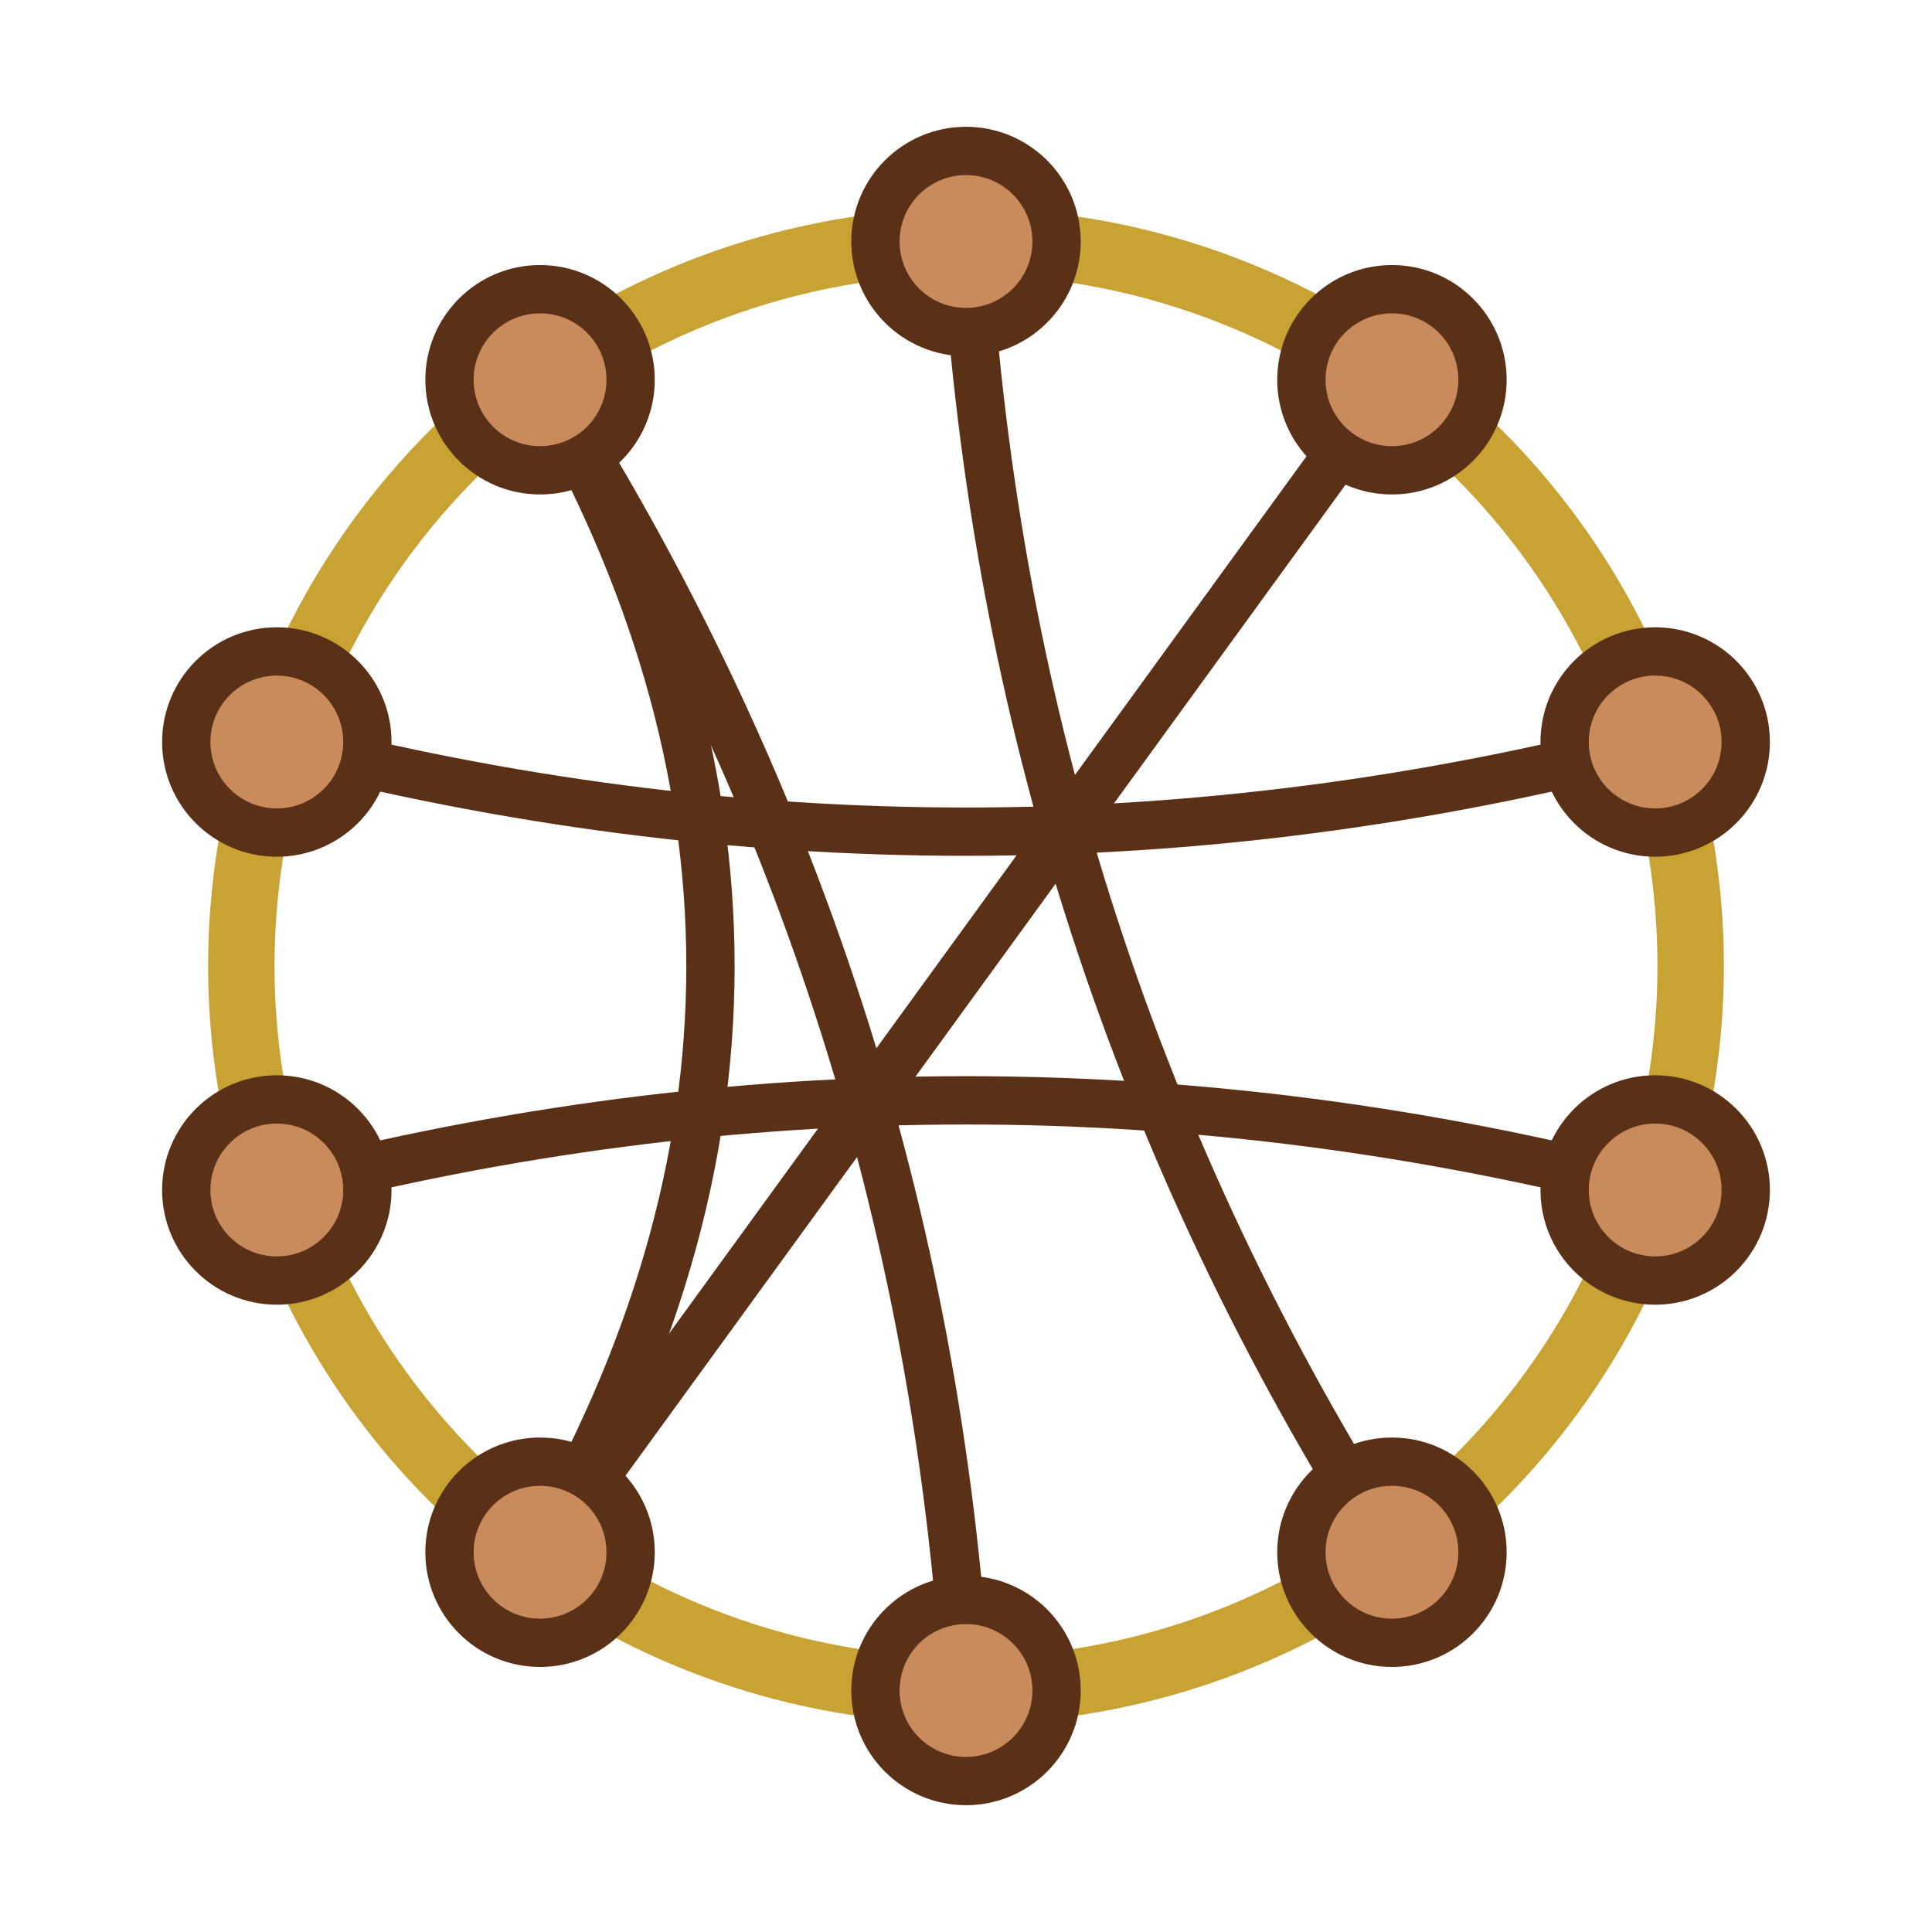
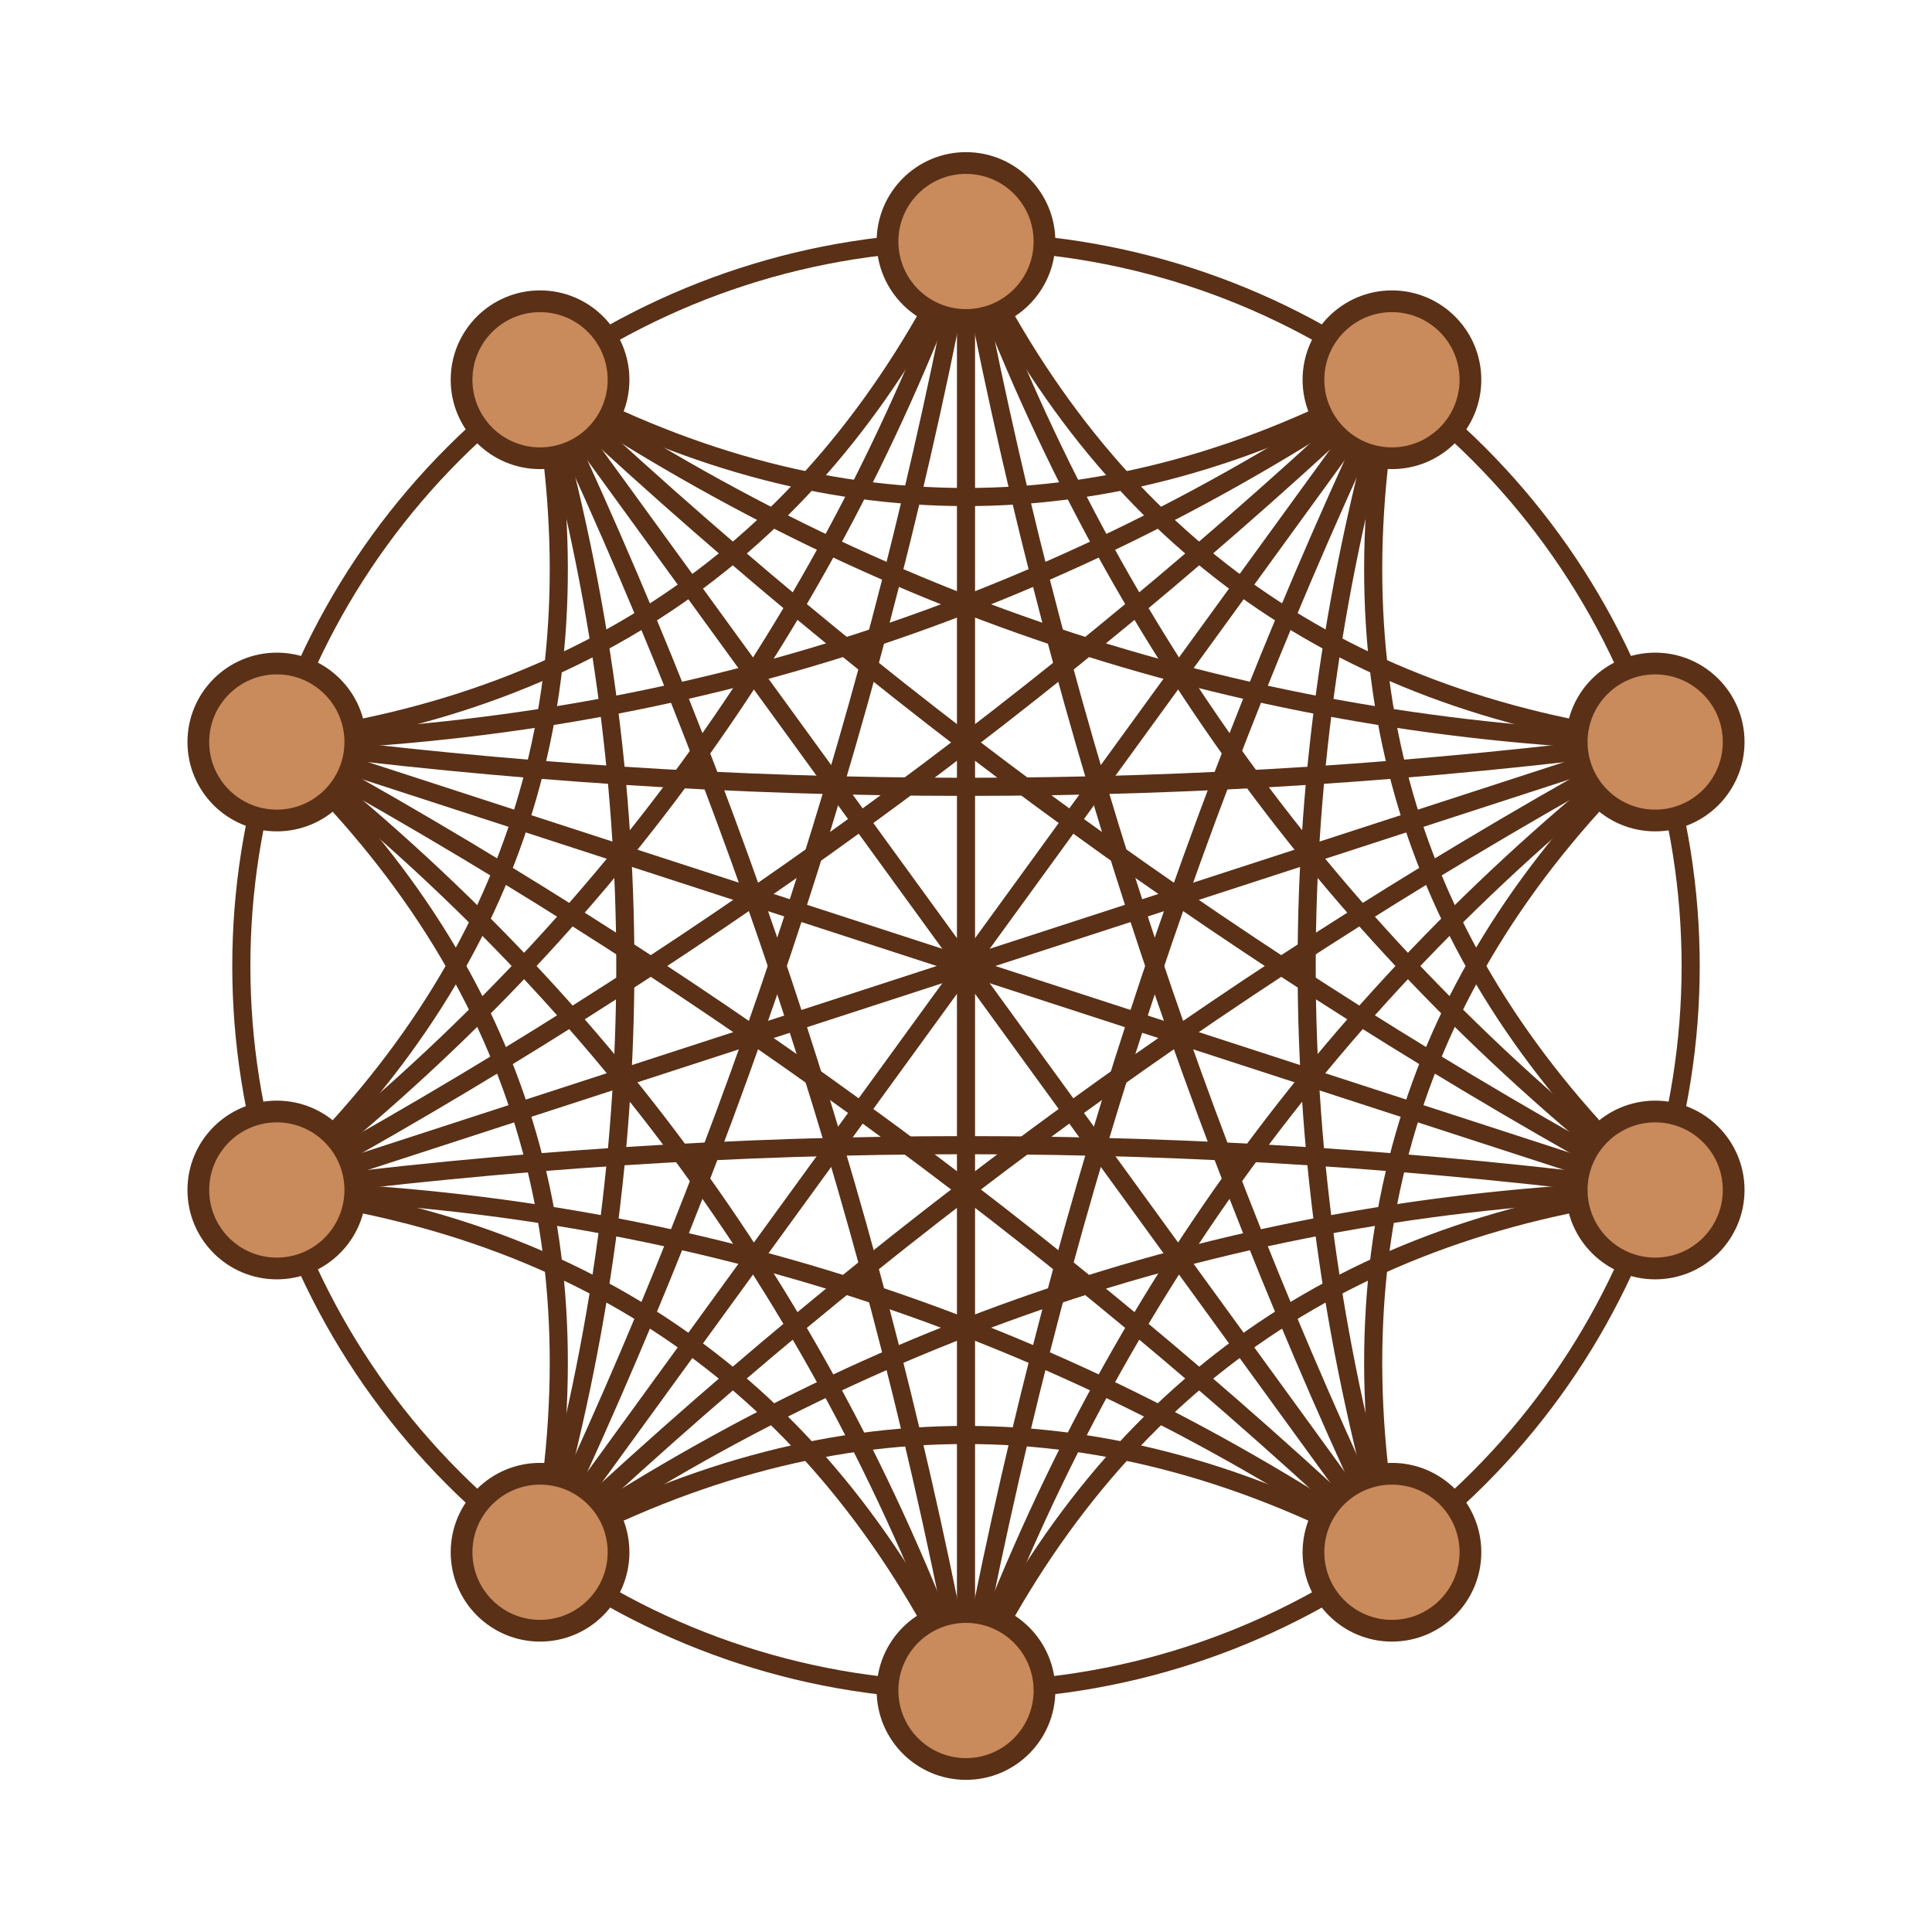
<svg xmlns="http://www.w3.org/2000/svg" viewBox="0 0 64 64" role="img" aria-label="">
-   <g fill="none" stroke="#c9a234" stroke-width="2.2" stroke-linecap="round">
+   <g fill="none" stroke="#5a3017" stroke-width="0.6" stroke-linecap="round">
    <path d="M32.00 8.00 A24 24 0 0 1 46.11 12.58" />
+     <path d="M32.00 8.00 Q38.85 22.58 54.83 24.58" />
+     <path d="M32.00 8.00 Q38.85 27.02 54.83 39.42" />
+     <path d="M32.00 8.00 Q36.23 30.62 46.11 51.42" />
+     <path d="M32.00 8.00 Q32.00 32.00 32.00 56.00" />
+     <path d="M32.00 8.00 Q27.77 30.62 17.89 51.42" />
+     <path d="M32.00 8.00 Q25.15 27.02 9.17 39.42" />
+     <path d="M32.00 8.00 Q25.15 22.58 9.17 24.58" />
+     <path d="M17.89 12.58 A24 24 0 0 1 32.00 8.00" />
    <path d="M46.11 12.58 A24 24 0 0 1 54.83 24.58" />
+     <path d="M46.11 12.58 Q43.08 28.40 54.83 39.42" />
+     <path d="M46.11 12.58 Q40.46 32.00 46.11 51.42" />
+     <path d="M46.11 12.58 Q36.23 33.38 32.00 56.00" />
+     <path d="M46.11 12.58 Q32.00 32.00 17.89 51.42" />
+     <path d="M46.11 12.58 Q29.38 28.40 9.17 39.42" />
+     <path d="M46.11 12.58 Q29.38 23.95 9.17 24.58" />
+     <path d="M46.11 12.58 Q32.00 20.35 17.89 12.58" />
    <path d="M54.83 24.58 A24 24 0 0 1 54.83 39.42" />
+     <path d="M54.83 24.58 Q43.08 35.60 46.11 51.42" />
+     <path d="M54.83 24.58 Q38.85 36.98 32.00 56.00" />
+     <path d="M54.83 24.58 Q34.62 35.60 17.89 51.42" />
+     <path d="M54.83 24.58 Q32.00 32.00 9.17 39.42" />
+     <path d="M54.83 24.58 Q32.00 27.55 9.17 24.58" />
+     <path d="M54.83 24.58 Q34.62 23.95 17.89 12.58" />
    <path d="M54.83 39.42 A24 24 0 0 1 46.11 51.42" />
+     <path d="M54.83 39.42 Q38.85 41.42 32.00 56.00" />
+     <path d="M54.83 39.42 Q34.62 40.05 17.89 51.42" />
+     <path d="M54.83 39.42 Q32.00 36.45 9.17 39.42" />
+     <path d="M54.83 39.42 Q32.00 32.00 9.17 24.58" />
+     <path d="M54.83 39.42 Q34.62 28.40 17.89 12.58" />
    <path d="M46.11 51.42 A24 24 0 0 1 32.00 56.00" />
+     <path d="M46.11 51.42 Q32.00 43.65 17.89 51.42" />
+     <path d="M46.11 51.42 Q29.38 40.05 9.17 39.42" />
+     <path d="M46.11 51.42 Q29.38 35.60 9.17 24.58" />
+     <path d="M46.11 51.42 Q32.00 32.00 17.89 12.58" />
    <path d="M32.00 56.00 A24 24 0 0 1 17.89 51.42" />
+     <path d="M32.00 56.00 Q25.15 41.42 9.17 39.42" />
+     <path d="M32.00 56.00 Q25.15 36.98 9.17 24.58" />
+     <path d="M32.00 56.00 Q27.77 33.38 17.89 12.58" />
    <path d="M17.89 51.42 A24 24 0 0 1 9.17 39.42" />
+     <path d="M17.89 51.42 Q20.92 35.60 9.17 24.58" />
+     <path d="M17.89 51.42 Q23.54 32.00 17.89 12.58" />
    <path d="M9.17 39.42 A24 24 0 0 1 9.17 24.58" />
+     <path d="M9.17 39.42 Q20.92 28.40 17.89 12.58" />
    <path d="M9.17 24.58 A24 24 0 0 1 17.89 12.58" />
-     <path d="M17.89 12.58 A24 24 0 0 1 32.00 8.00" />
  </g>
-   <g fill="none" stroke="#5a3017" stroke-width="1.6" stroke-linecap="round">
-     <path d="M32.00 8.00 Q33.41 31.54 46.11 51.42" />
-     <path d="M46.11 12.58 Q32.00 32.00 17.89 51.42" />
-     <path d="M54.83 24.58 Q32.00 30.52 9.17 24.58" />
-     <path d="M54.83 39.42 Q32.00 33.48 9.17 39.42" />
-     <path d="M32.00 56.00 Q30.59 32.46 17.89 12.58" />
-     <path d="M17.89 51.42 Q29.18 32.00 17.89 12.58" />
-   </g>
-   <g fill="#c98a5c" stroke="#5a3017" stroke-width="1.6">
-     <circle cx="32.00" cy="8.00" r="3.0" />
-     <circle cx="46.11" cy="12.58" r="3.0" />
-     <circle cx="54.83" cy="24.58" r="3.0" />
-     <circle cx="54.83" cy="39.42" r="3.0" />
-     <circle cx="46.11" cy="51.42" r="3.0" />
-     <circle cx="32.00" cy="56.00" r="3.0" />
-     <circle cx="17.89" cy="51.42" r="3.0" />
-     <circle cx="9.17" cy="39.42" r="3.0" />
-     <circle cx="9.17" cy="24.58" r="3.0" />
-     <circle cx="17.89" cy="12.58" r="3.0" />
+   <g fill="#c98a5c" stroke="#5a3017" stroke-width="0.72">
+     <circle cx="32.00" cy="8.00" r="2.6" />
+     <circle cx="46.11" cy="12.58" r="2.6" />
+     <circle cx="54.83" cy="24.58" r="2.6" />
+     <circle cx="54.83" cy="39.42" r="2.6" />
+     <circle cx="46.11" cy="51.42" r="2.6" />
+     <circle cx="32.00" cy="56.00" r="2.6" />
+     <circle cx="17.89" cy="51.42" r="2.6" />
+     <circle cx="9.17" cy="39.42" r="2.6" />
+     <circle cx="9.17" cy="24.58" r="2.6" />
+     <circle cx="17.89" cy="12.58" r="2.6" />
  </g>
</svg>
